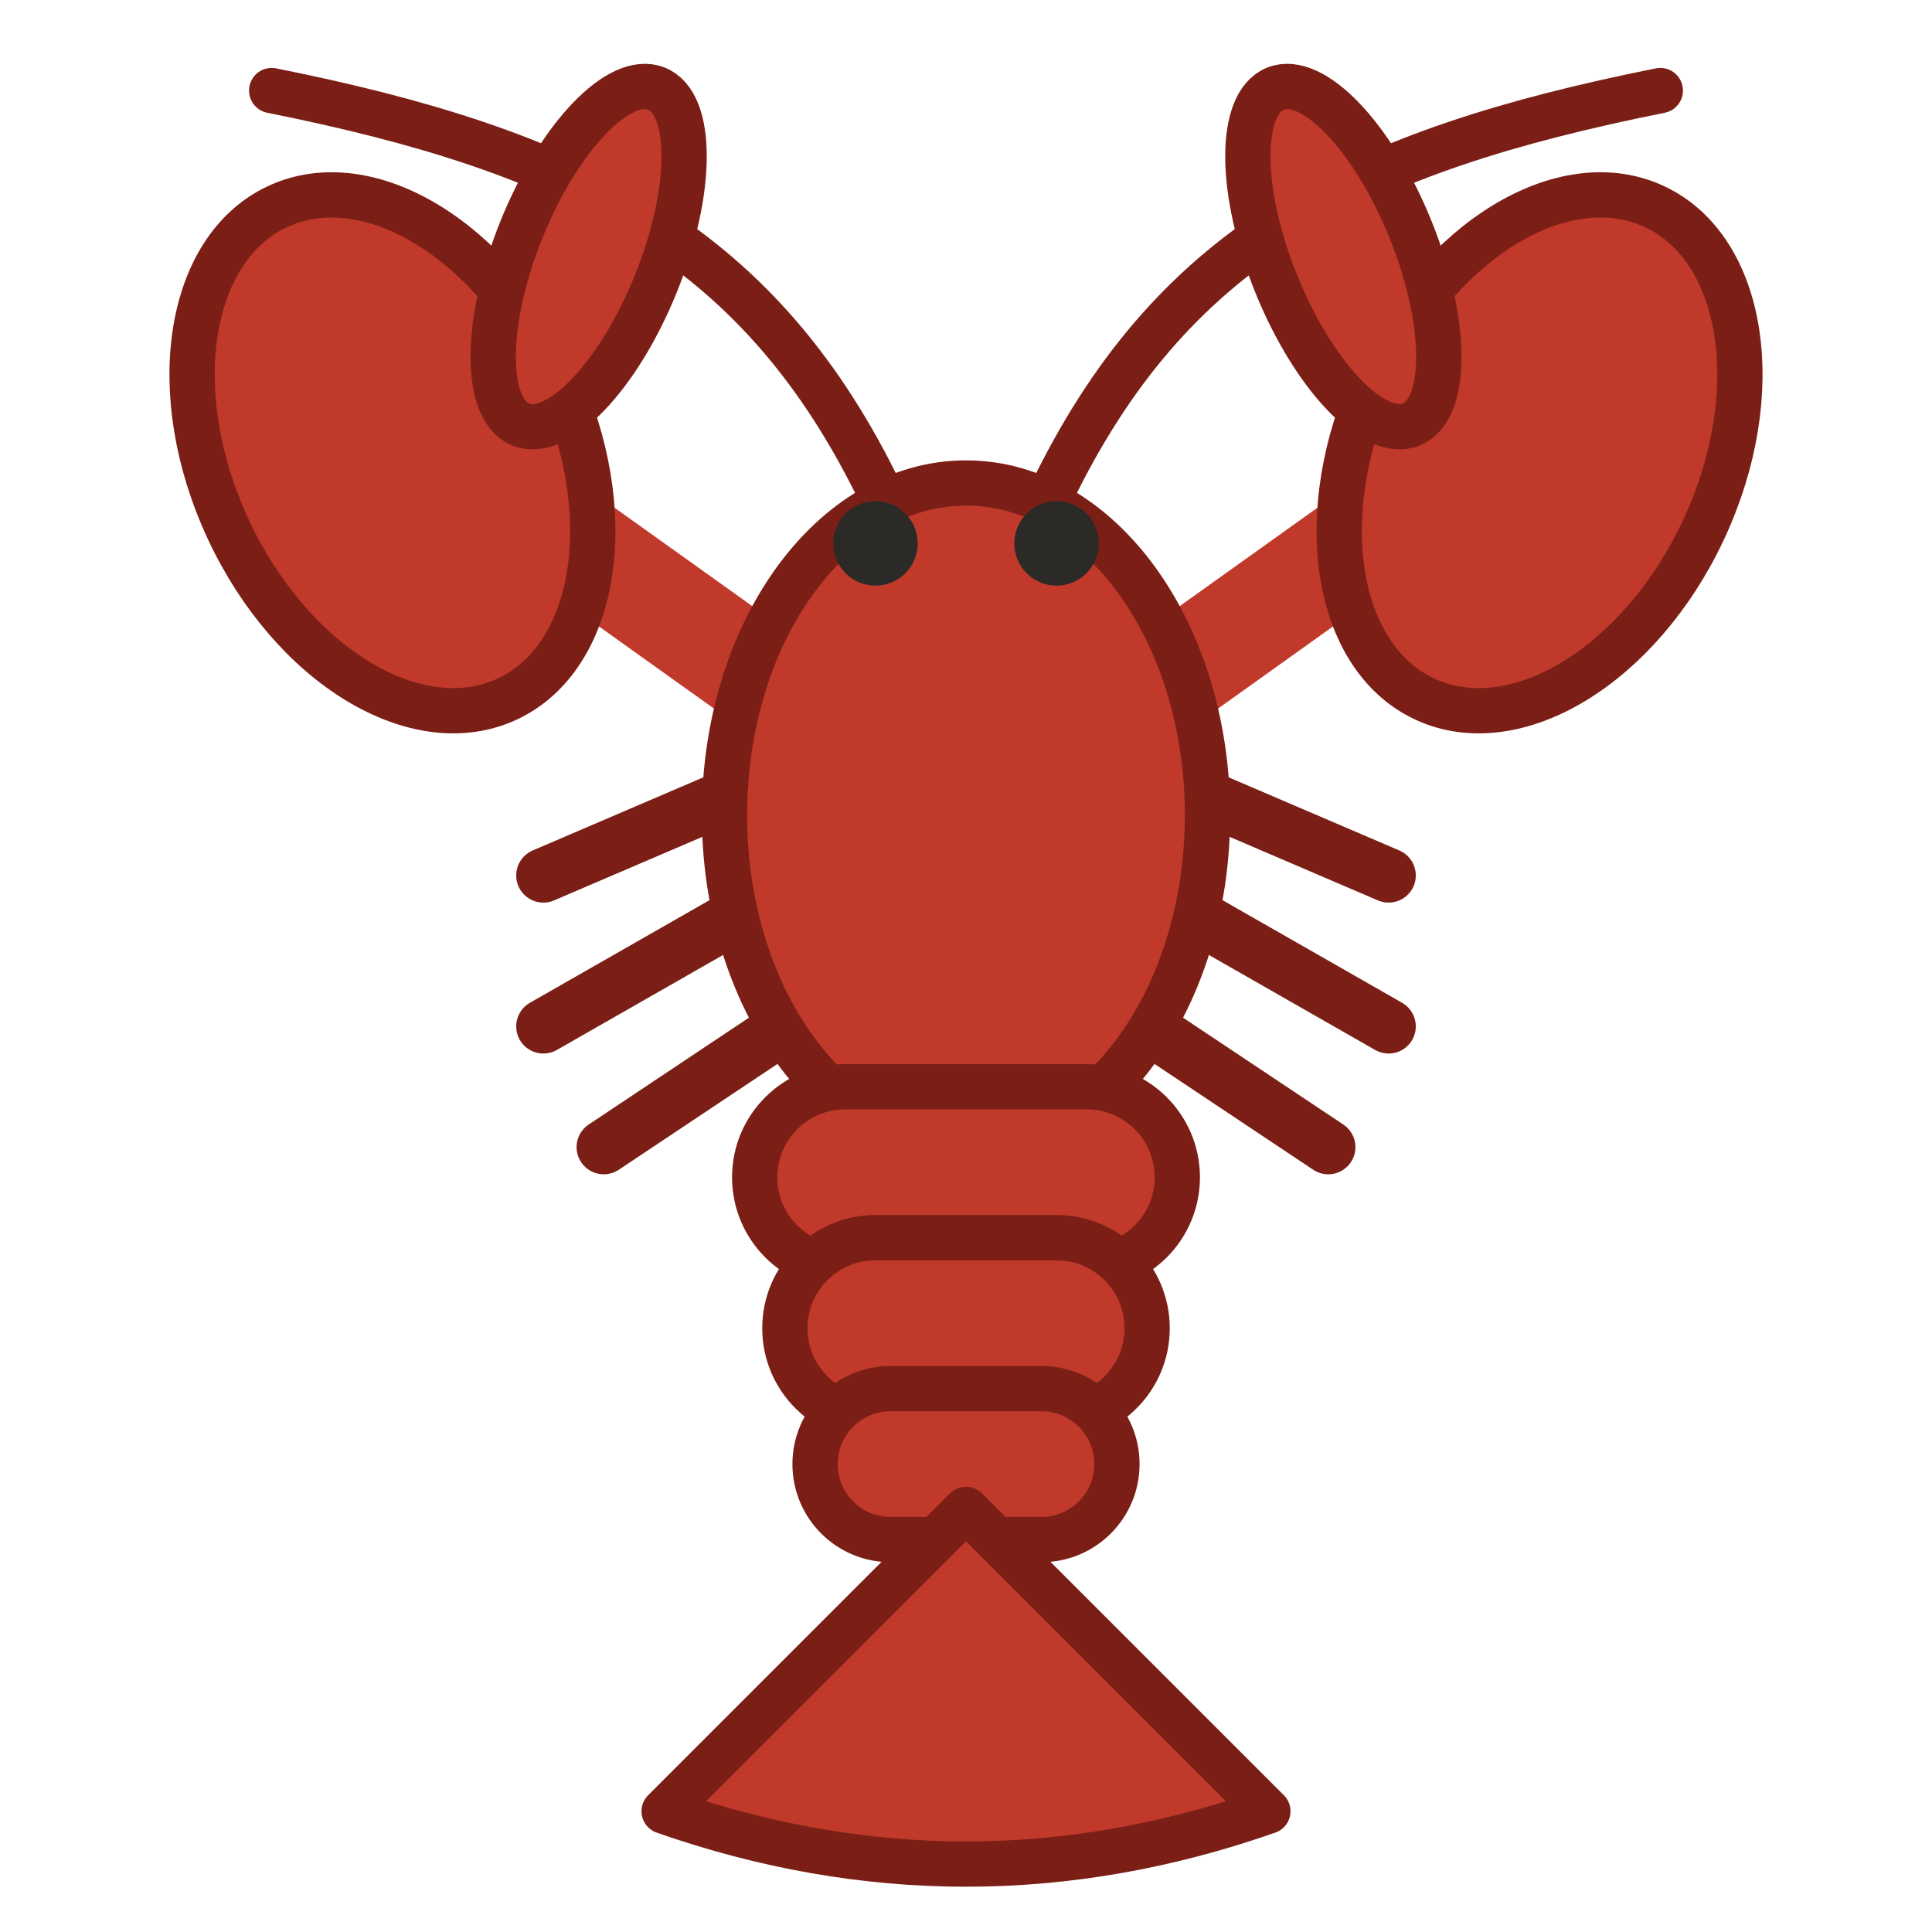
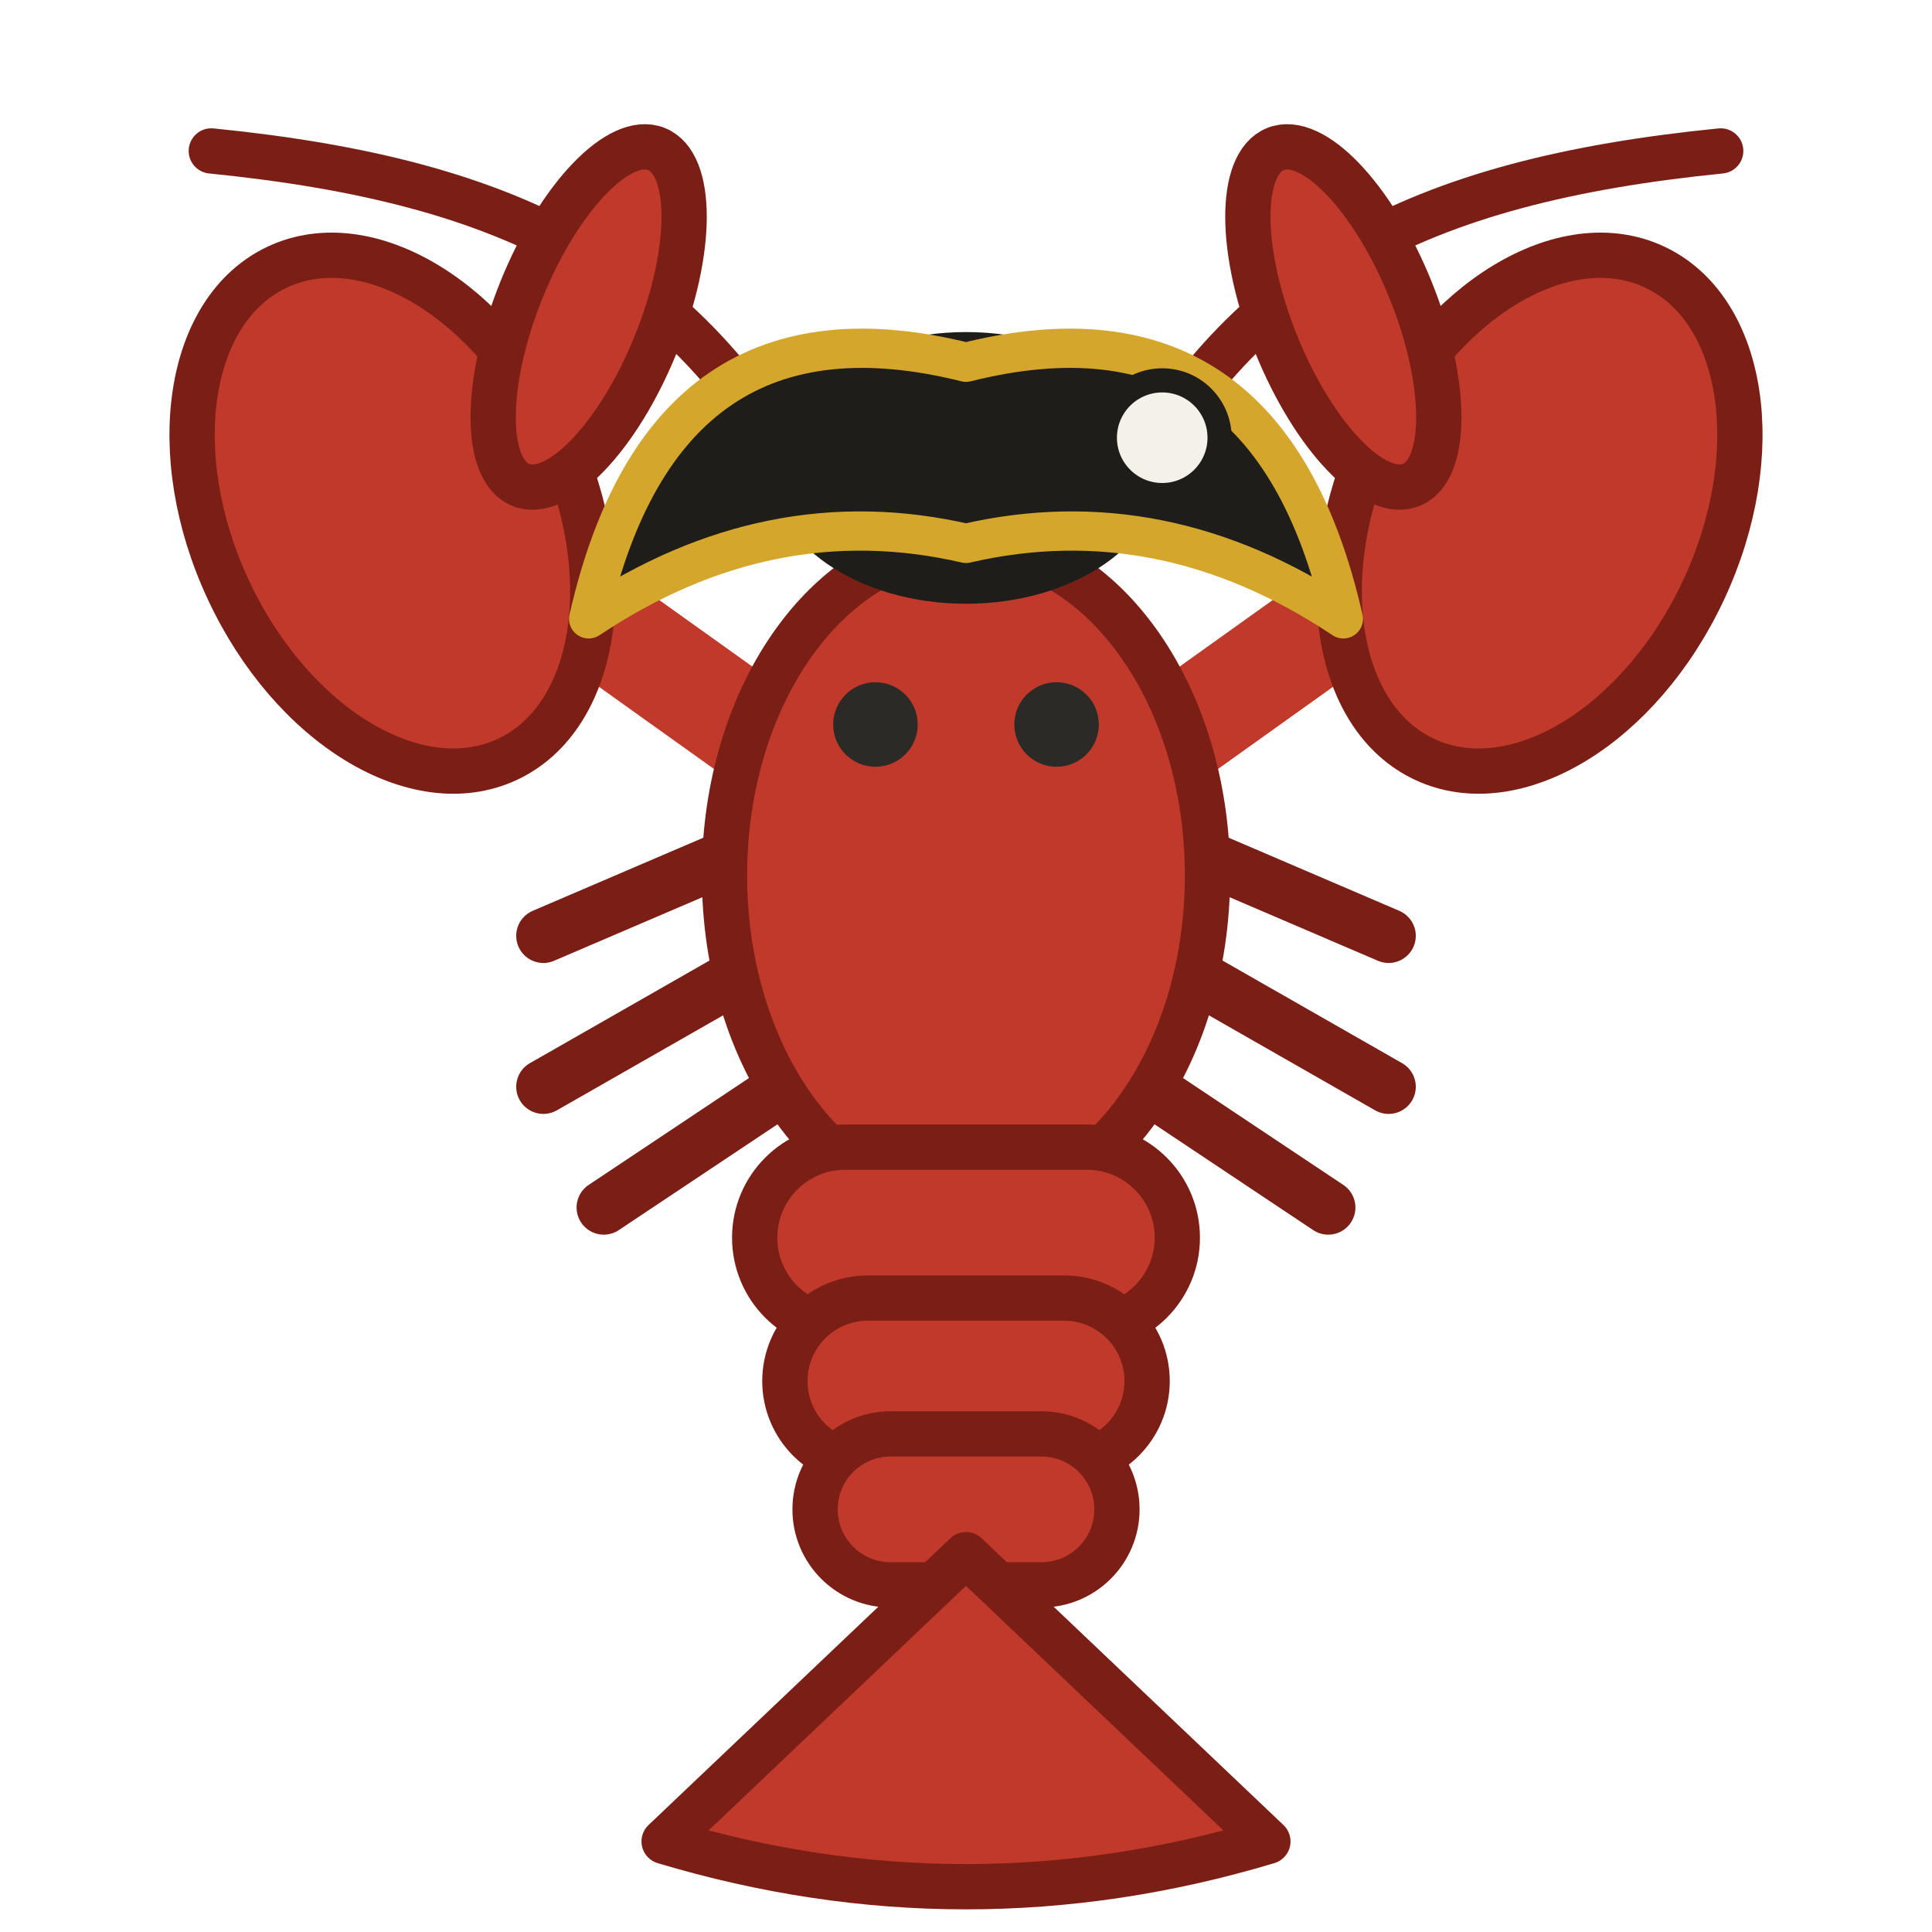
<svg xmlns="http://www.w3.org/2000/svg" viewBox="0 0 64 64">
  <g fill="none" stroke="#7b1f16" stroke-linecap="round">
-     <path d="M29 16 C25 8 19 5 9 3" stroke-width="1.5" />
-     <path d="M35 16 C39 8 45 5 55 3" stroke-width="1.5" />
-     <path d="M26 23 L19 18 M38 23 L45 18" stroke-width="3.5" stroke="#c0392b" />
-     <path d="M25 26 L18 29 M25 30 L18 34 M26 34 L20 38 M39 26 L46 29 M39 30 L46 34 M38 34 L44 38" stroke-width="1.8" />
+     <path d="M27 17 C23 9 17 6 7 5" stroke-width="1.5" />
+     <path d="M37 17 C41 9 47 6 57 5" stroke-width="1.5" />
+     <path d="M26 25 L19 20 M38 25 L45 20" stroke-width="3.5" stroke="#c0392b" />
+     <path d="M25 28 L18 31 M25 32 L18 36 M26 36 L20 40 M39 28 L46 31 M39 32 L46 36 M38 36 L44 40" stroke-width="1.8" />
  </g>
  <g fill="#c0392b" stroke="#7b1f16" stroke-width="1.5" stroke-linejoin="round">
-     <ellipse cx="13" cy="15" rx="6" ry="9" transform="rotate(-25 13 15)" />
-     <ellipse cx="19.5" cy="8.5" rx="2.4" ry="6" transform="rotate(22 19.5 8.5)" />
-     <ellipse cx="51" cy="15" rx="6" ry="9" transform="rotate(25 51 15)" />
-     <ellipse cx="44.5" cy="8.5" rx="2.4" ry="6" transform="rotate(-22 44.5 8.5)" />
-     <ellipse cx="32" cy="27" rx="8" ry="11" />
-     <rect x="25" y="36" width="14" height="6" rx="3" />
-     <rect x="26" y="41" width="12" height="6" rx="3" />
-     <rect x="27" y="46" width="10" height="5" rx="2.5" />
-     <path d="M32 50 L22 60 Q32 63.5 42 60 Z" />
+     <ellipse cx="13" cy="17" rx="6" ry="9" transform="rotate(-25 13 17)" />
+     <ellipse cx="19.5" cy="10.5" rx="2.4" ry="6" transform="rotate(22 19.5 10.5)" />
+     <ellipse cx="51" cy="17" rx="6" ry="9" transform="rotate(25 51 17)" />
+     <ellipse cx="44.5" cy="10.5" rx="2.4" ry="6" transform="rotate(-22 44.5 10.5)" />
+     <ellipse cx="32" cy="29" rx="8" ry="11" />
+     <rect x="25" y="38" width="14" height="6" rx="3" />
+     <rect x="26" y="43" width="12" height="5.5" rx="2.75" />
+     <rect x="27" y="47.5" width="10" height="5" rx="2.5" />
+     <path d="M32 51.5 L22 61 Q32 64 42 61 Z" />
  </g>
-   <circle cx="29" cy="18" r="1.4" fill="#2b2a26" />
-   <circle cx="35" cy="18" r="1.4" fill="#2b2a26" />
+   <circle cx="29" cy="24" r="1.4" fill="#2b2a26" />
+   <circle cx="35" cy="24" r="1.4" fill="#2b2a26" />
+   <ellipse cx="32" cy="15.5" rx="6.5" ry="4.5" fill="#1f1d1a" />
+   <path d="M19.5 20.5 Q22 9.5 32 12 Q42 9.5 44.5 20.5 Q38.5 16.5 32 18 Q25.5 16.5 19.5 20.5 Z" fill="#1f1d1a" stroke="#d4a72c" stroke-width="1.3" stroke-linejoin="round" />
+   <circle cx="38.5" cy="14.5" r="1.9" fill="#f4f1e8" stroke="#1f1d1a" stroke-width="0.8" />
</svg>
